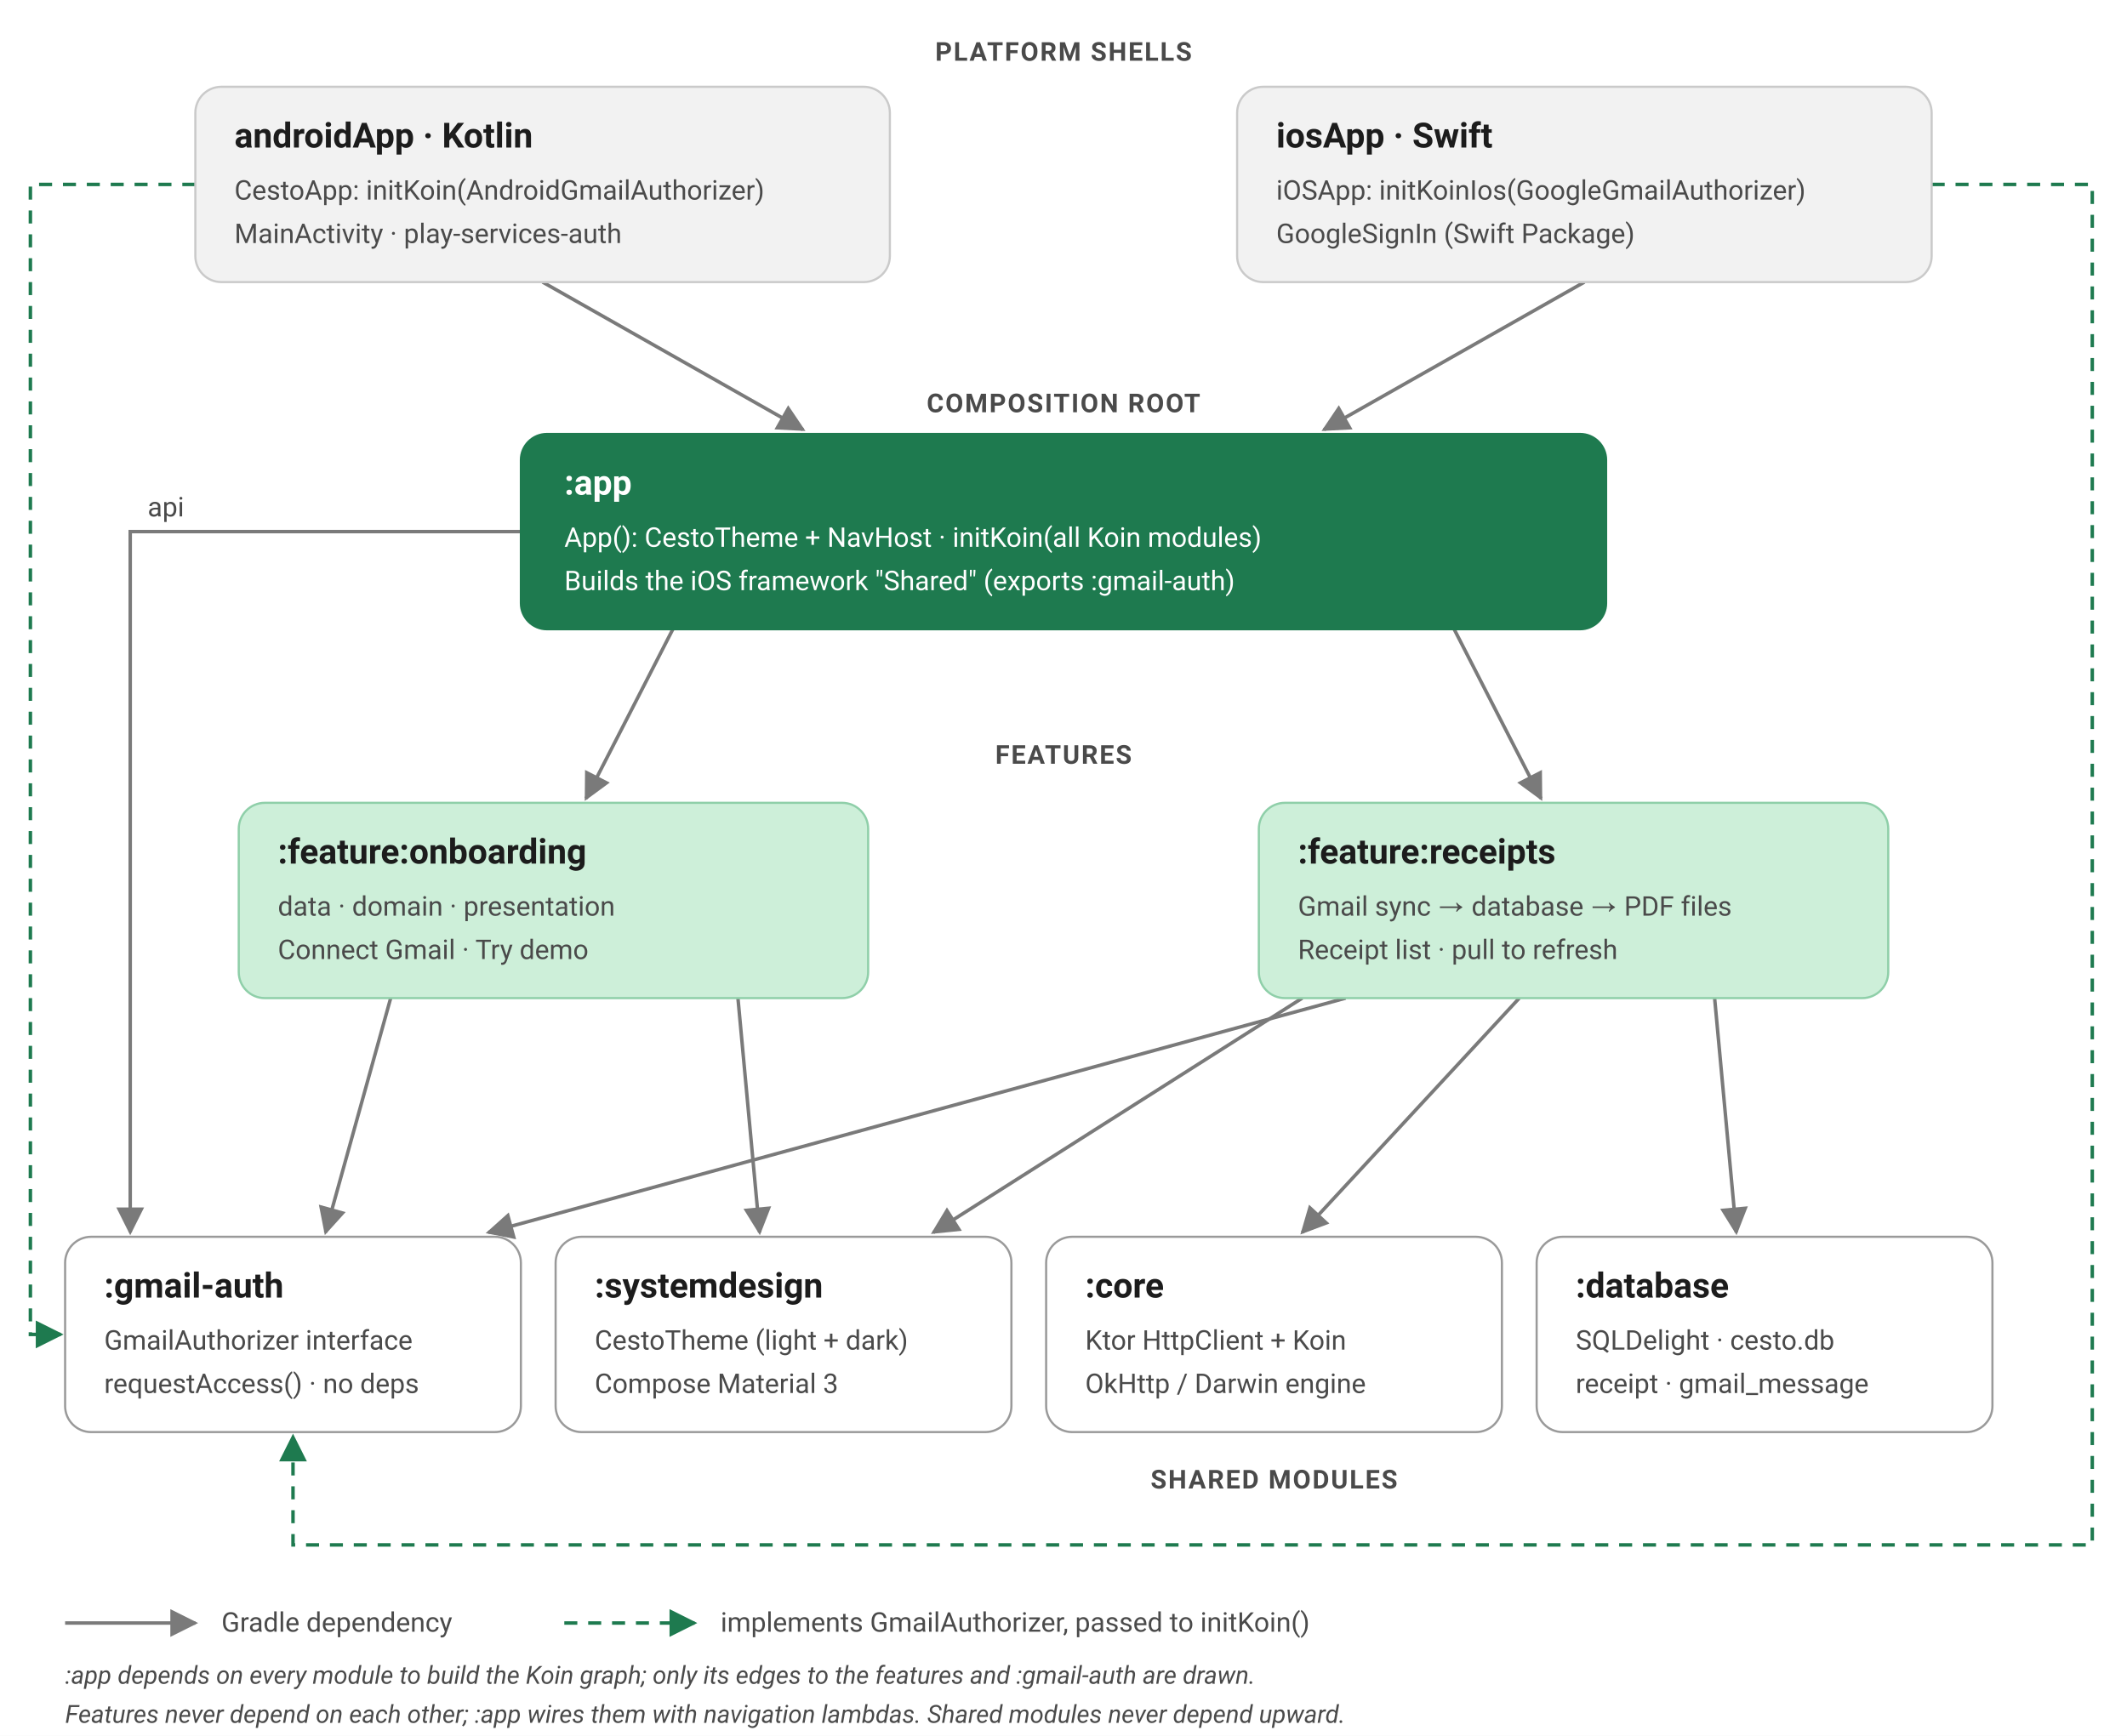
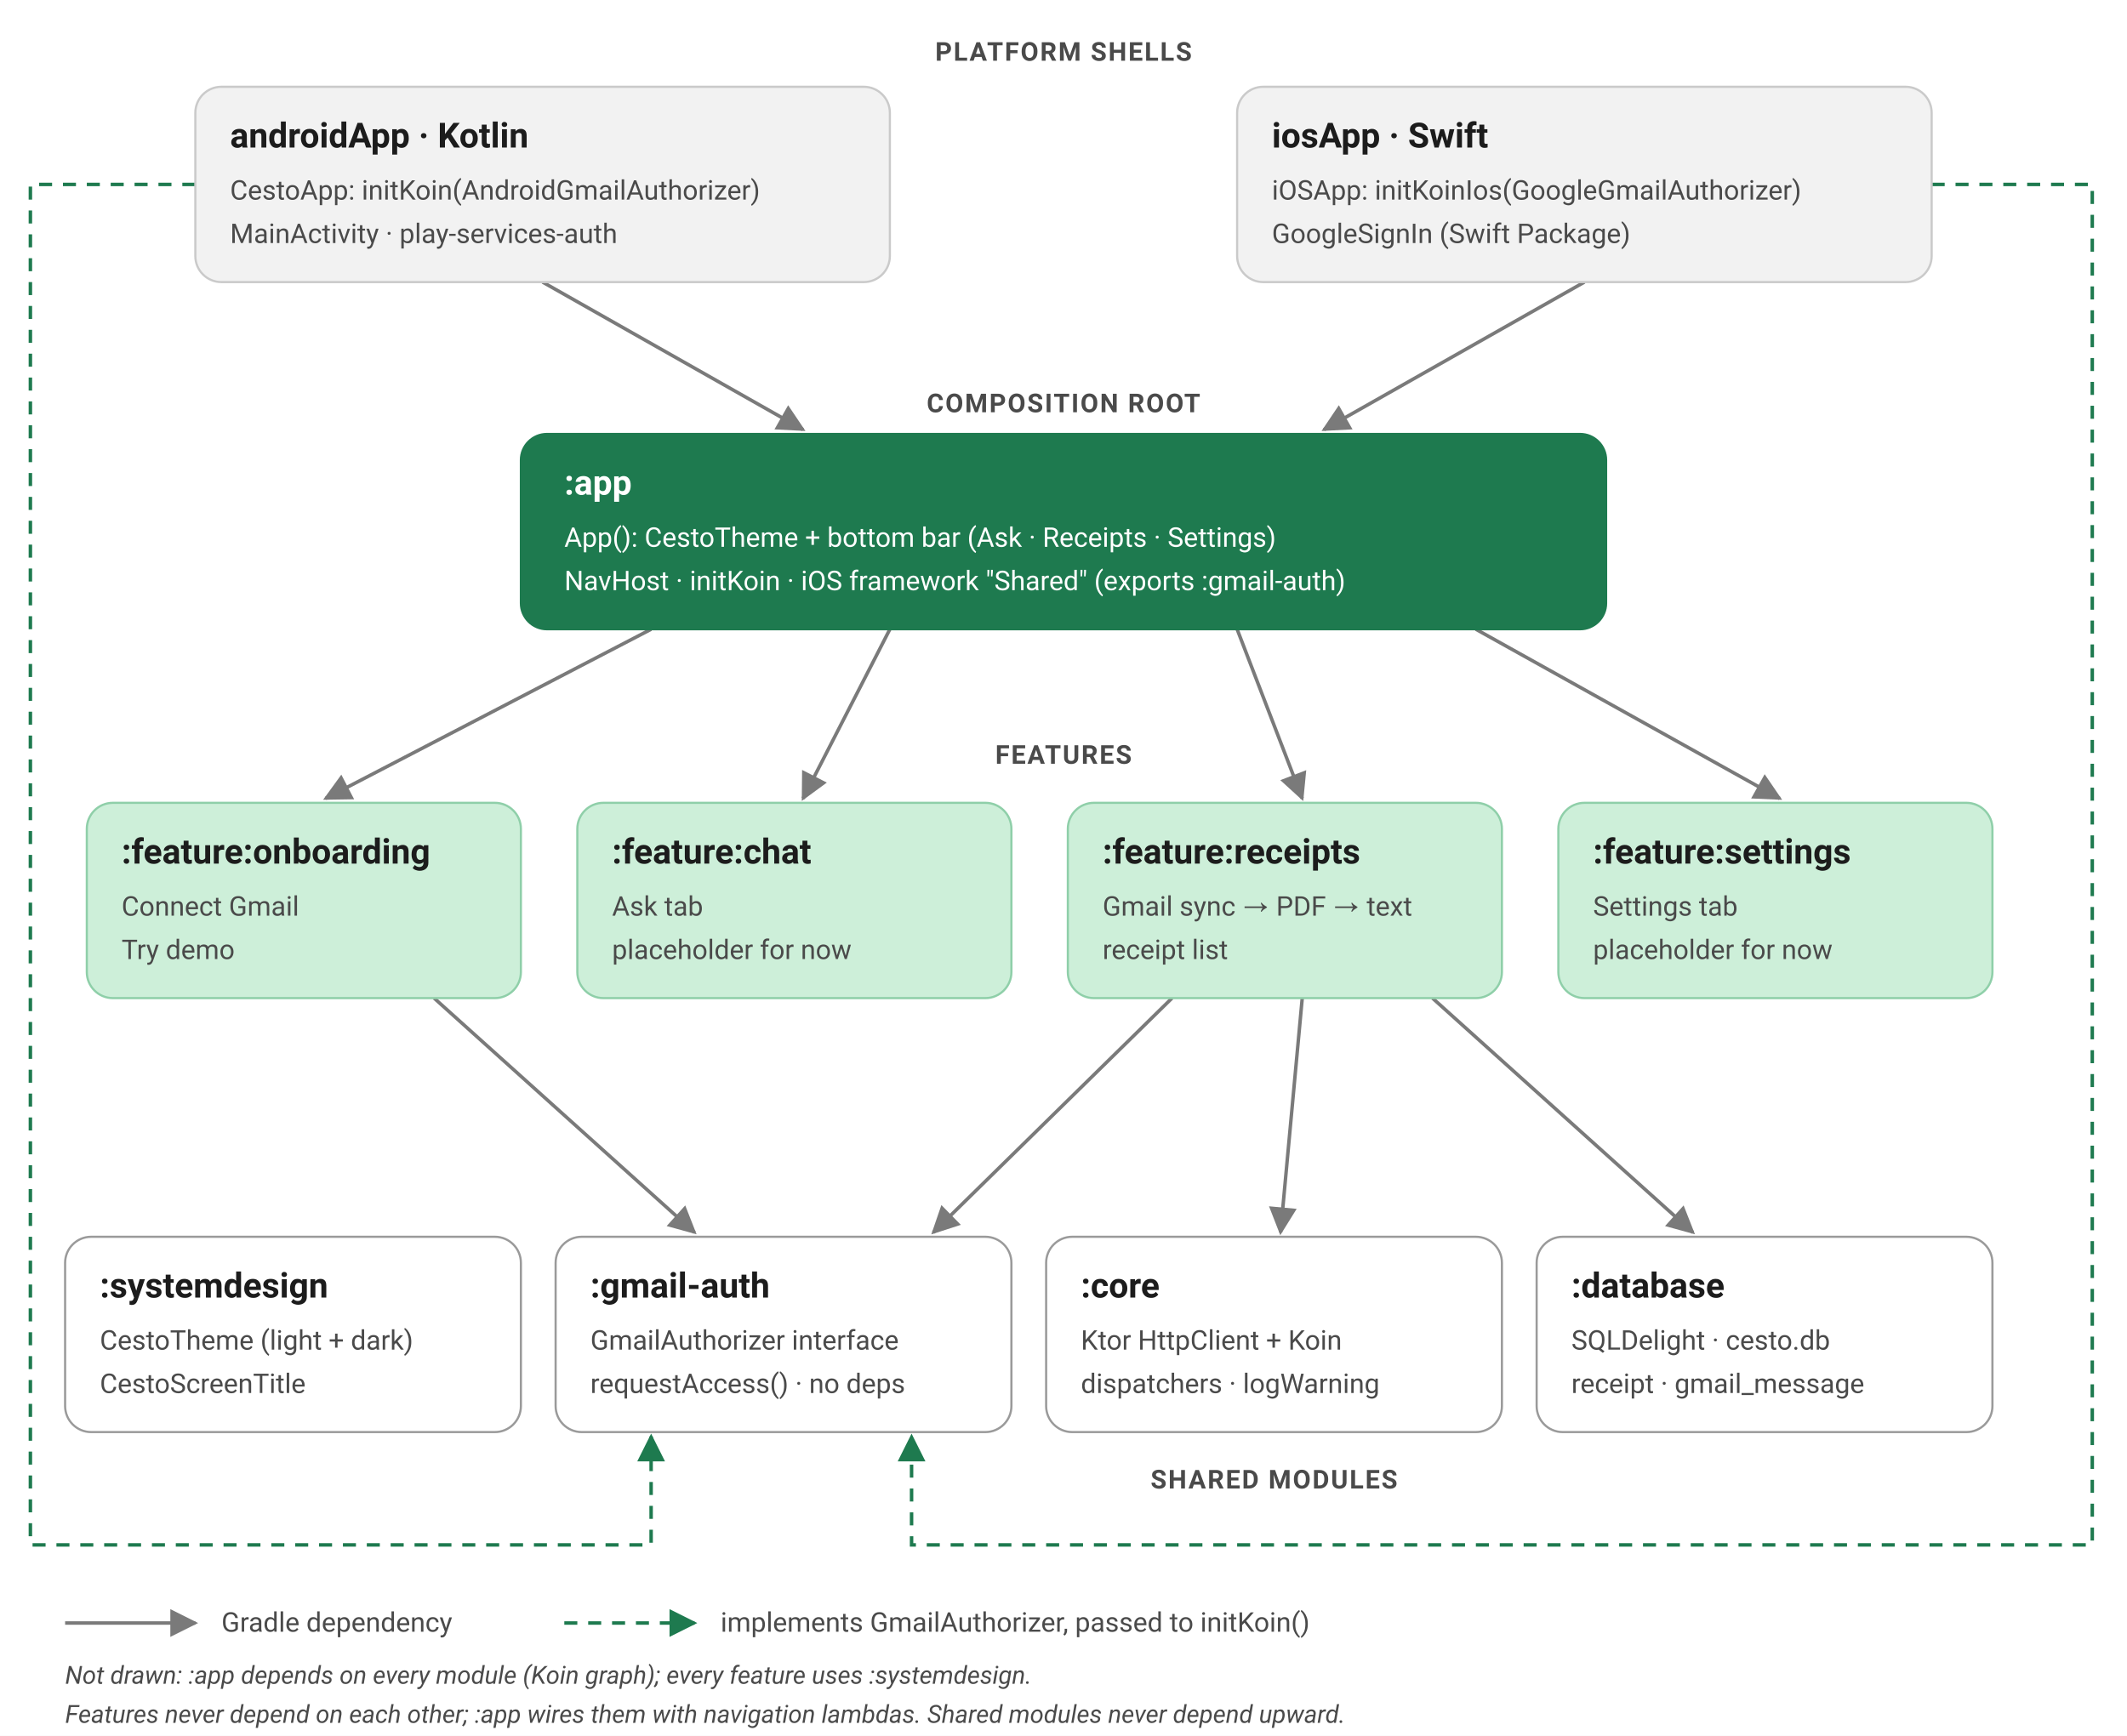
<svg xmlns="http://www.w3.org/2000/svg" width="980" height="800" viewBox="0 0 980 800" role="img" aria-labelledby="title desc">
  <style>
    text { font-family: -apple-system, BlinkMacSystemFont, "Segoe UI", Roboto, Helvetica, Arial, sans-serif; fill: #1c1c1c; }
    .bg { fill: #ffffff; }
    .h { font-size: 16px; font-weight: 700; }
    .t { font-size: 12.5px; fill: #4a4a4a; }
    .label { font-size: 12px; font-weight: 600; fill: #4a4a4a; letter-spacing: 0.06em; }
    .note { font-size: 11.5px; fill: #4a4a4a; font-style: italic; }
    .shell { fill: #f2f2f2; stroke: #cacaca; }
    .app { fill: #1e7a4f; stroke: #1e7a4f; }
    .app-text .h, .app-text .t { fill: #ffffff; }
    .feature { fill: #cdefd9; stroke: #8fcfa9; }
    .shared { fill: #ffffff; stroke: #9a9a9a; }
    .dep { fill: none; stroke: #7a7a7a; stroke-width: 1.6; }
    .impl { fill: none; stroke: #1e7a4f; stroke-width: 1.6; stroke-dasharray: 6 5; }
    .tip { fill: #7a7a7a; }
    .tip-impl { fill: #1e7a4f; }
  </style>
  <defs>
    <marker id="arrow" viewBox="0 0 10 10" refX="9" refY="5" markerWidth="8" markerHeight="8" orient="auto-start-reverse">
      <path class="tip" d="M0,0 L10,5 L0,10 z" />
    </marker>
    <marker id="arrow-impl" viewBox="0 0 10 10" refX="9" refY="5" markerWidth="8" markerHeight="8" orient="auto-start-reverse">
      <path class="tip-impl" d="M0,0 L10,5 L0,10 z" />
    </marker>
  </defs>
  <rect class="bg" x="0" y="0" width="980" height="800" />
  <path class="dep" d="M250,130 L370,198" marker-end="url(#arrow)" />
  <path class="dep" d="M730,130 L610,198" marker-end="url(#arrow)" />
-   <path class="dep" d="M310,290 L270,368" marker-end="url(#arrow)" />
-   <path class="dep" d="M670,290 L710,368" marker-end="url(#arrow)" />
-   <path class="dep" d="M240,245 L60,245 L60,568" marker-end="url(#arrow)" />
-   <text class="t" x="68" y="238">api</text>
-   <path class="dep" d="M180,460 L150,568" marker-end="url(#arrow)" />
-   <path class="dep" d="M340,460 L350,568" marker-end="url(#arrow)" />
-   <path class="dep" d="M620,460 L225,568" marker-end="url(#arrow)" />
-   <path class="dep" d="M600,460 L430,568" marker-end="url(#arrow)" />
-   <path class="dep" d="M700,460 L600,568" marker-end="url(#arrow)" />
-   <path class="dep" d="M790,460 L800,568" marker-end="url(#arrow)" />
-   <path class="impl" d="M90,85 L14,85 L14,615 L28,615" marker-end="url(#arrow-impl)" />
-   <path class="impl" d="M890,85 L964,85 L964,712 L135,712 L135,662" marker-end="url(#arrow-impl)" />
+   <path class="dep" d="M300,290 L150,368" marker-end="url(#arrow)" />
+   <path class="dep" d="M410,290 L370,368" marker-end="url(#arrow)" />
+   <path class="dep" d="M570,290 L600,368" marker-end="url(#arrow)" />
+   <path class="dep" d="M680,290 L820,368" marker-end="url(#arrow)" />
+   <path class="dep" d="M200,460 L320,568" marker-end="url(#arrow)" />
+   <path class="dep" d="M540,460 L430,568" marker-end="url(#arrow)" />
+   <path class="dep" d="M600,460 L590,568" marker-end="url(#arrow)" />
+   <path class="dep" d="M660,460 L780,568" marker-end="url(#arrow)" />
+   <path class="impl" d="M90,85 L14,85 L14,712 L300,712 L300,662" marker-end="url(#arrow-impl)" />
+   <path class="impl" d="M890,85 L964,85 L964,712 L420,712 L420,662" marker-end="url(#arrow-impl)" />
  <rect class="shell" x="90" y="40" width="320" height="90" rx="12" />
-   <text class="h" x="108" y="68">androidApp · Kotlin</text>
-   <text class="t" x="108" y="92">CestoApp: initKoin(AndroidGmailAuthorizer)</text>
-   <text class="t" x="108" y="112">MainActivity · play-services-auth</text>
+   <text class="h" x="106" y="68">androidApp · Kotlin</text>
+   <text class="t" x="106" y="92">CestoApp: initKoin(AndroidGmailAuthorizer)</text>
+   <text class="t" x="106" y="112">MainActivity · play-services-auth</text>
  <rect class="shell" x="570" y="40" width="320" height="90" rx="12" />
-   <text class="h" x="588" y="68">iosApp · Swift</text>
-   <text class="t" x="588" y="92">iOSApp: initKoinIos(GoogleGmailAuthorizer)</text>
-   <text class="t" x="588" y="112">GoogleSignIn (Swift Package)</text>
+   <text class="h" x="586" y="68">iosApp · Swift</text>
+   <text class="t" x="586" y="92">iOSApp: initKoinIos(GoogleGmailAuthorizer)</text>
+   <text class="t" x="586" y="112">GoogleSignIn (Swift Package)</text>
  <rect class="app" x="240" y="200" width="500" height="90" rx="12" />
  <g class="app-text">
    <text class="h" x="260" y="228">:app</text>
-     <text class="t" x="260" y="252">App(): CestoTheme + NavHost · initKoin(all Koin modules)</text>
-     <text class="t" x="260" y="272">Builds the iOS framework "Shared" (exports :gmail-auth)</text>
+     <text class="t" x="260" y="252">App(): CestoTheme + bottom bar (Ask · Receipts · Settings)</text>
+     <text class="t" x="260" y="272">NavHost · initKoin · iOS framework "Shared" (exports :gmail-auth)</text>
  </g>
-   <rect class="feature" x="110" y="370" width="290" height="90" rx="12" />
-   <text class="h" x="128" y="398">:feature:onboarding</text>
-   <text class="t" x="128" y="422">data · domain · presentation</text>
-   <text class="t" x="128" y="442">Connect Gmail · Try demo</text>
-   <rect class="feature" x="580" y="370" width="290" height="90" rx="12" />
-   <text class="h" x="598" y="398">:feature:receipts</text>
-   <text class="t" x="598" y="422">Gmail sync → database → PDF files</text>
-   <text class="t" x="598" y="442">Receipt list · pull to refresh</text>
+   <rect class="feature" x="40" y="370" width="200" height="90" rx="12" />
+   <text class="h" x="56" y="398">:feature:onboarding</text>
+   <text class="t" x="56" y="422">Connect Gmail</text>
+   <text class="t" x="56" y="442">Try demo</text>
+   <rect class="feature" x="266" y="370" width="200" height="90" rx="12" />
+   <text class="h" x="282" y="398">:feature:chat</text>
+   <text class="t" x="282" y="422">Ask tab</text>
+   <text class="t" x="282" y="442">placeholder for now</text>
+   <rect class="feature" x="492" y="370" width="200" height="90" rx="12" />
+   <text class="h" x="508" y="398">:feature:receipts</text>
+   <text class="t" x="508" y="422">Gmail sync → PDF → text</text>
+   <text class="t" x="508" y="442">receipt list</text>
+   <rect class="feature" x="718" y="370" width="200" height="90" rx="12" />
+   <text class="h" x="734" y="398">:feature:settings</text>
+   <text class="t" x="734" y="422">Settings tab</text>
+   <text class="t" x="734" y="442">placeholder for now</text>
  <rect class="shared" x="30" y="570" width="210" height="90" rx="12" />
-   <text class="h" x="48" y="598">:gmail-auth</text>
-   <text class="t" x="48" y="622">GmailAuthorizer interface</text>
-   <text class="t" x="48" y="642">requestAccess() · no deps</text>
+   <text class="h" x="46" y="598">:systemdesign</text>
+   <text class="t" x="46" y="622">CestoTheme (light + dark)</text>
+   <text class="t" x="46" y="642">CestoScreenTitle</text>
  <rect class="shared" x="256" y="570" width="210" height="90" rx="12" />
-   <text class="h" x="274" y="598">:systemdesign</text>
-   <text class="t" x="274" y="622">CestoTheme (light + dark)</text>
-   <text class="t" x="274" y="642">Compose Material 3</text>
+   <text class="h" x="272" y="598">:gmail-auth</text>
+   <text class="t" x="272" y="622">GmailAuthorizer interface</text>
+   <text class="t" x="272" y="642">requestAccess() · no deps</text>
  <rect class="shared" x="482" y="570" width="210" height="90" rx="12" />
-   <text class="h" x="500" y="598">:core</text>
-   <text class="t" x="500" y="622">Ktor HttpClient + Koin</text>
-   <text class="t" x="500" y="642">OkHttp / Darwin engine</text>
+   <text class="h" x="498" y="598">:core</text>
+   <text class="t" x="498" y="622">Ktor HttpClient + Koin</text>
+   <text class="t" x="498" y="642">dispatchers · logWarning</text>
  <rect class="shared" x="708" y="570" width="210" height="90" rx="12" />
-   <text class="h" x="726" y="598">:database</text>
-   <text class="t" x="726" y="622">SQLDelight · cesto.db</text>
-   <text class="t" x="726" y="642">receipt · gmail_message</text>
+   <text class="h" x="724" y="598">:database</text>
+   <text class="t" x="724" y="622">SQLDelight · cesto.db</text>
+   <text class="t" x="724" y="642">receipt · gmail_message</text>
  <rect class="bg" x="417" y="14" width="146" height="20" />
  <text class="label" x="490" y="28" text-anchor="middle">PLATFORM SHELLS</text>
  <rect class="bg" x="413" y="176" width="154" height="20" />
  <text class="label" x="490" y="190" text-anchor="middle">COMPOSITION ROOT</text>
  <rect class="bg" x="447" y="338" width="87" height="20" />
  <text class="label" x="490" y="352" text-anchor="middle">FEATURES</text>
  <rect class="bg" x="518" y="672" width="138" height="20" />
  <text class="label" x="587" y="686" text-anchor="middle">SHARED MODULES</text>
  <path class="dep" d="M30,748 L90,748" marker-end="url(#arrow)" />
  <text class="t" x="102" y="752">Gradle dependency</text>
  <path class="impl" d="M260,748 L320,748" marker-end="url(#arrow-impl)" />
  <text class="t" x="332" y="752">implements GmailAuthorizer, passed to initKoin()</text>
-   <text class="note" x="30" y="776">:app depends on every module to build the Koin graph; only its edges to the features and :gmail-auth are drawn.</text>
+   <text class="note" x="30" y="776">Not drawn: :app depends on every module (Koin graph); every feature uses :systemdesign.</text>
  <text class="note" x="30" y="794">Features never depend on each other; :app wires them with navigation lambdas. Shared modules never depend upward.</text>
</svg>
